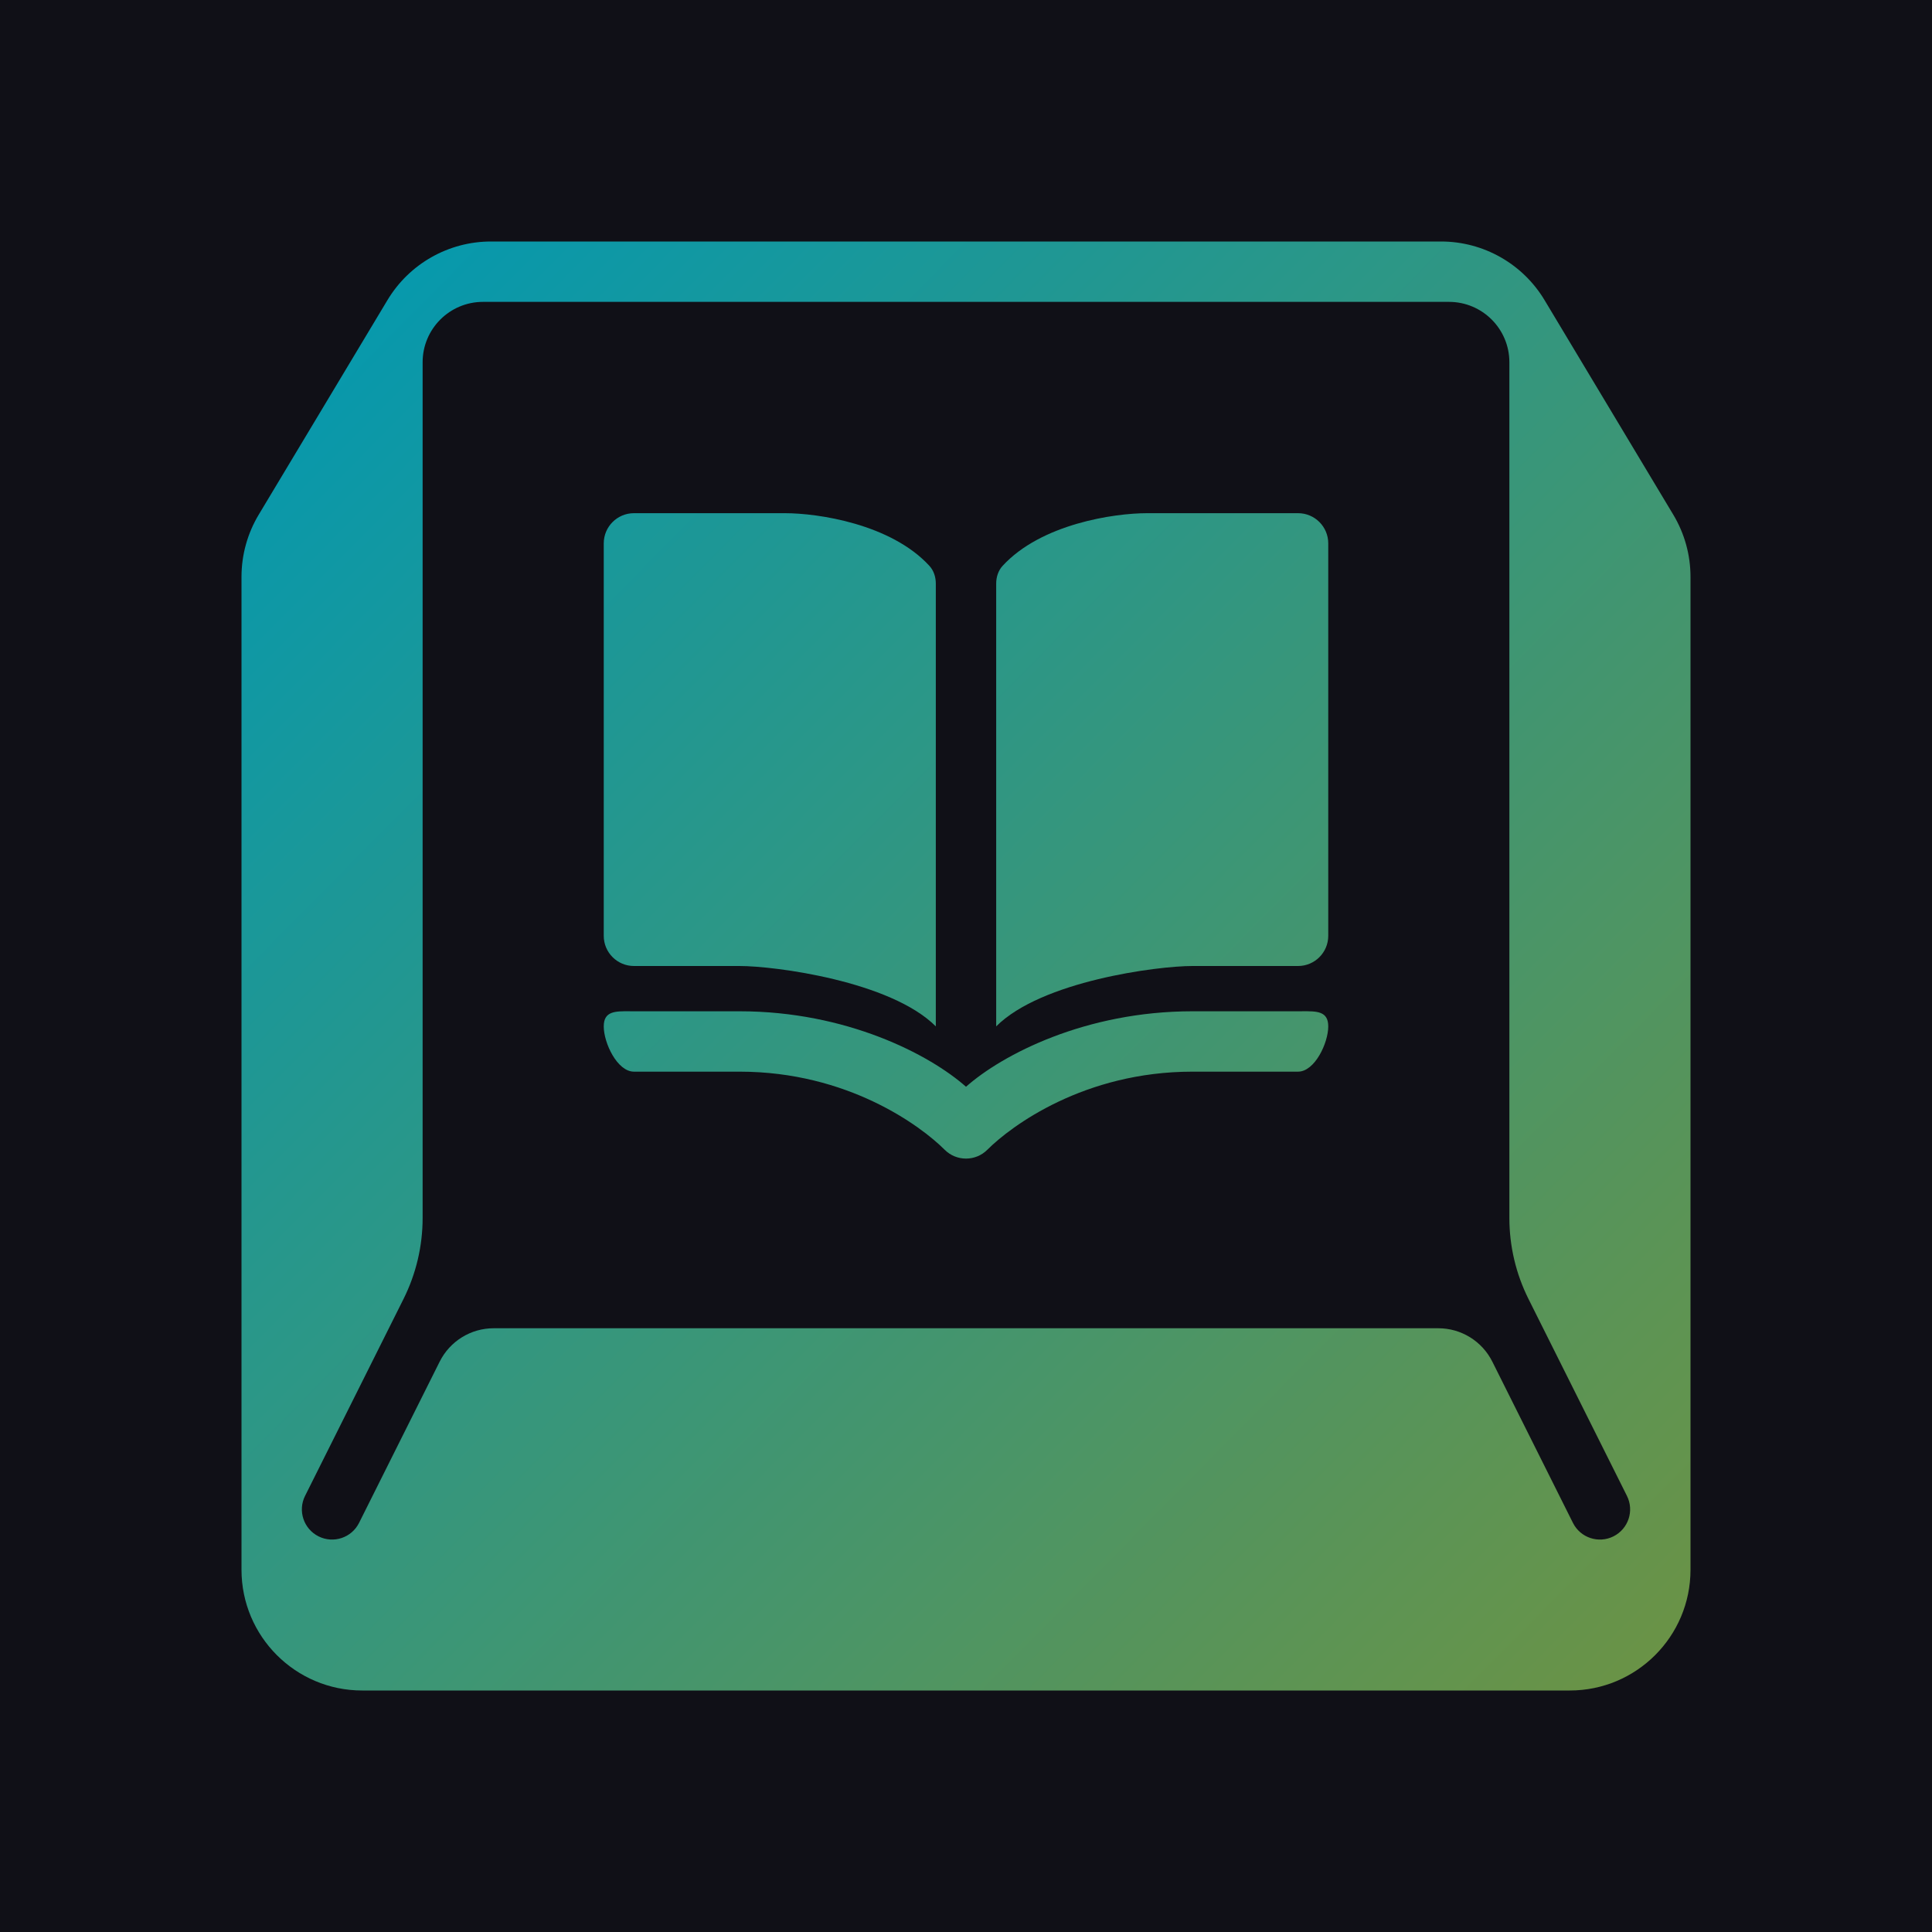
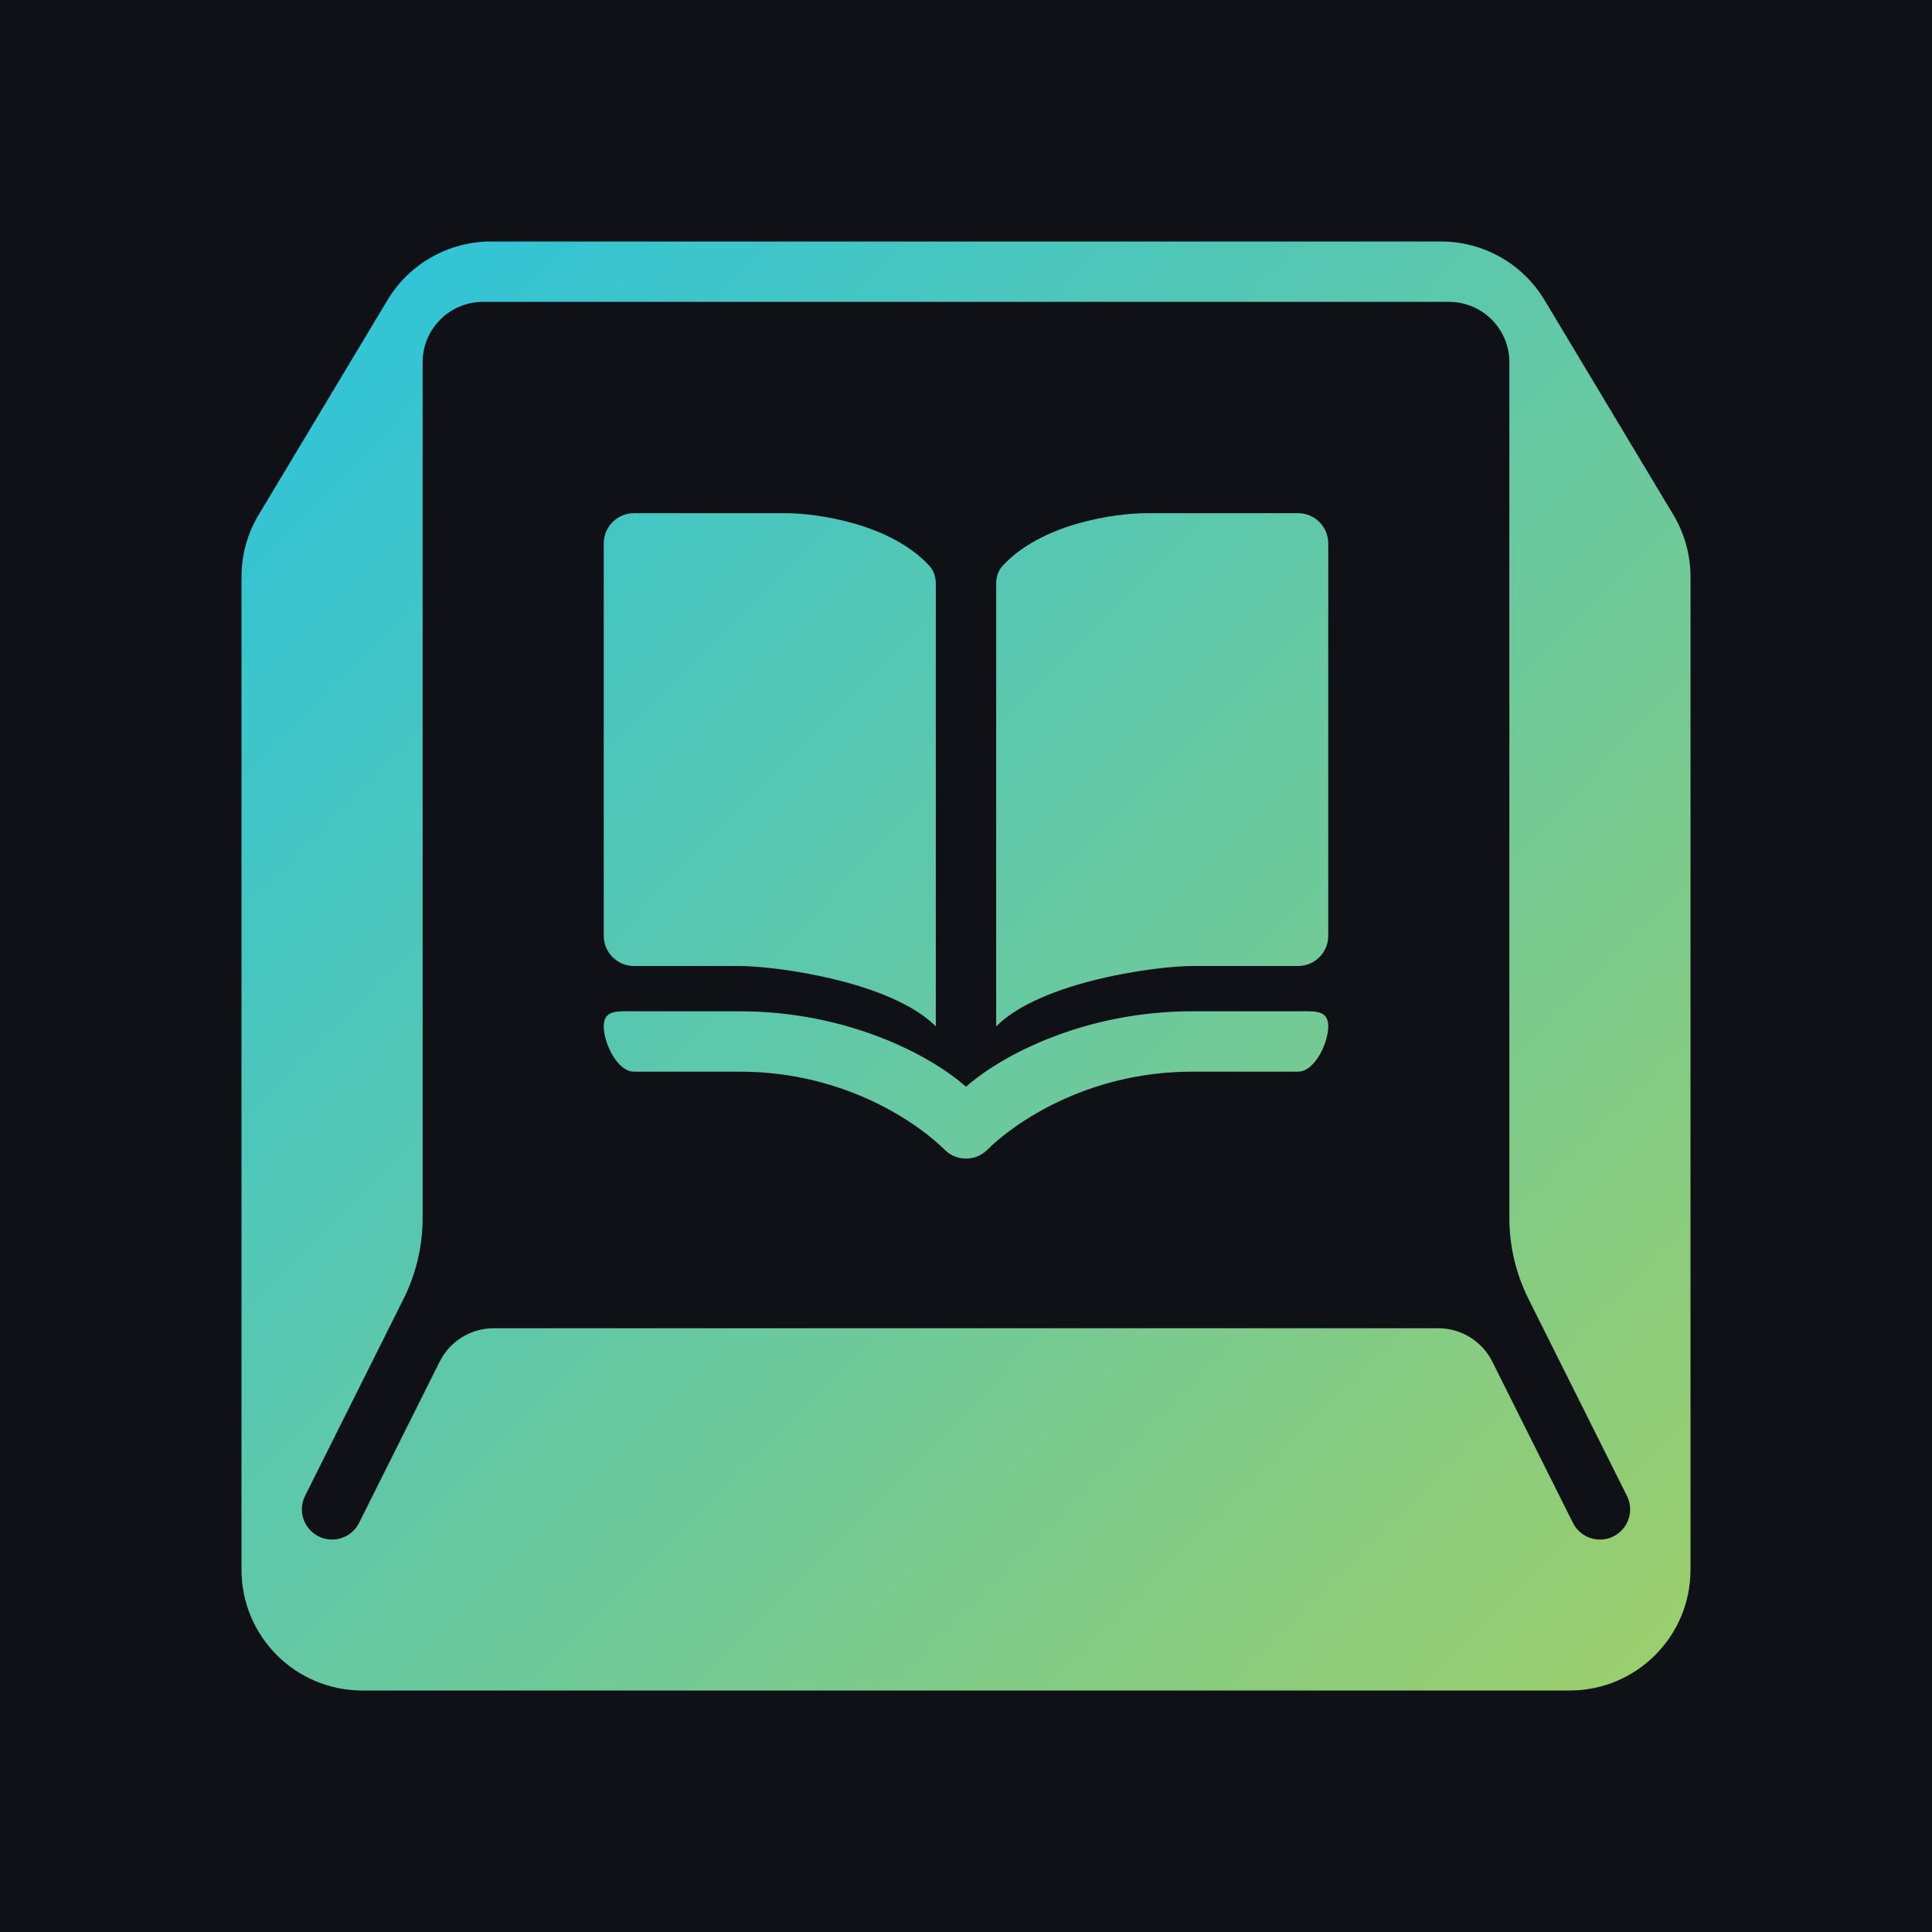
<svg xmlns="http://www.w3.org/2000/svg" width="1024" height="1024" viewBox="0 0 1024 1024" fill="none">
  <rect width="1024" height="1024" fill="#101017" />
  <path d="M496 544V309.333C496 305.871 494.93 302.45 492.59 299.902C472.184 277.707 433.625 272 416 272H336C327.164 272 320 279.163 320 288V496C320 504.837 327.164 512 336 512H392C410.664 512 472 520 496 544Z" fill="url(#paint0_linear_473_54)" />
  <path d="M528 544V309.333C528 305.871 529.07 302.45 531.41 299.902C551.816 277.707 590.375 272 608 272H688C696.836 272 704 279.163 704 288V496C704 504.837 696.836 512 688 512H632C613.336 512 552 520 528 544Z" fill="url(#paint1_linear_473_54)" />
  <path d="M320 544C320 535.881 326.047 535.928 333.883 535.988L336 536H392C448.629 536 492.68 558.902 512 576C531.32 558.902 575.371 536 632 536H688L689.25 535.994L690.117 535.988C697.953 535.928 704 535.881 704 544C704 552.837 696.836 568 688 568H632C574.625 568 535.906 596.796 523.312 609.391C517.066 615.639 506.934 615.639 500.688 609.391C488.094 596.796 449.375 568 392 568H336C327.164 568 320 552.837 320 544Z" fill="url(#paint2_linear_473_54)" />
  <path fill-rule="evenodd" clip-rule="evenodd" d="M832 896C867.348 896 896 867.347 896 832V305.727C896 294.127 892.848 282.746 886.879 272.799L818.645 159.072C807.078 139.795 786.246 128 763.766 128H260.234C237.758 128 216.922 139.795 205.359 159.072L137.121 272.799C131.152 282.746 128 294.127 128 305.727V832C128 867.347 156.656 896 192 896H832ZM224 192C224 174.327 238.328 160 256 160H768C785.672 160 800 174.327 800 192V645.558C800 660.461 803.469 675.159 810.137 688.489L862.312 792.845C866.262 800.748 863.059 810.359 855.156 814.311C847.25 818.263 837.641 815.059 833.688 807.155L790.953 721.689C785.531 710.848 774.453 704 762.332 704H261.664C249.547 704 238.465 710.848 233.047 721.689L190.312 807.155C186.359 815.059 176.75 818.263 168.844 814.311C160.941 810.359 157.738 800.748 161.688 792.845L213.867 688.493C220.531 675.163 224 660.465 224 645.562V192Z" fill="url(#paint3_linear_473_54)" />
  <defs>
    <linearGradient id="paint0_linear_473_54" x1="128" y1="128" x2="904" y2="896" gradientUnits="userSpaceOnUse">
-       <stop stop-color="#0099B4" />
-       <stop offset="1" stop-color="#6D9343" />
+       <stop stop-color="#2AC3DE" />
+       <stop offset="1" stop-color="#9ECE6A" />
    </linearGradient>
    <linearGradient id="paint1_linear_473_54" x1="128" y1="128" x2="904" y2="896" gradientUnits="userSpaceOnUse">
-       <stop stop-color="#0099B4" />
-       <stop offset="1" stop-color="#6D9343" />
+       <stop stop-color="#2AC3DE" />
+       <stop offset="1" stop-color="#9ECE6A" />
    </linearGradient>
    <linearGradient id="paint2_linear_473_54" x1="128" y1="128" x2="904" y2="896" gradientUnits="userSpaceOnUse">
-       <stop stop-color="#0099B4" />
-       <stop offset="1" stop-color="#6D9343" />
+       <stop stop-color="#2AC3DE" />
+       <stop offset="1" stop-color="#9ECE6A" />
    </linearGradient>
    <linearGradient id="paint3_linear_473_54" x1="128" y1="128" x2="904" y2="896" gradientUnits="userSpaceOnUse">
-       <stop stop-color="#0099B4" />
-       <stop offset="1" stop-color="#6D9343" />
+       <stop stop-color="#2AC3DE" />
+       <stop offset="1" stop-color="#9ECE6A" />
    </linearGradient>
  </defs>
</svg>
